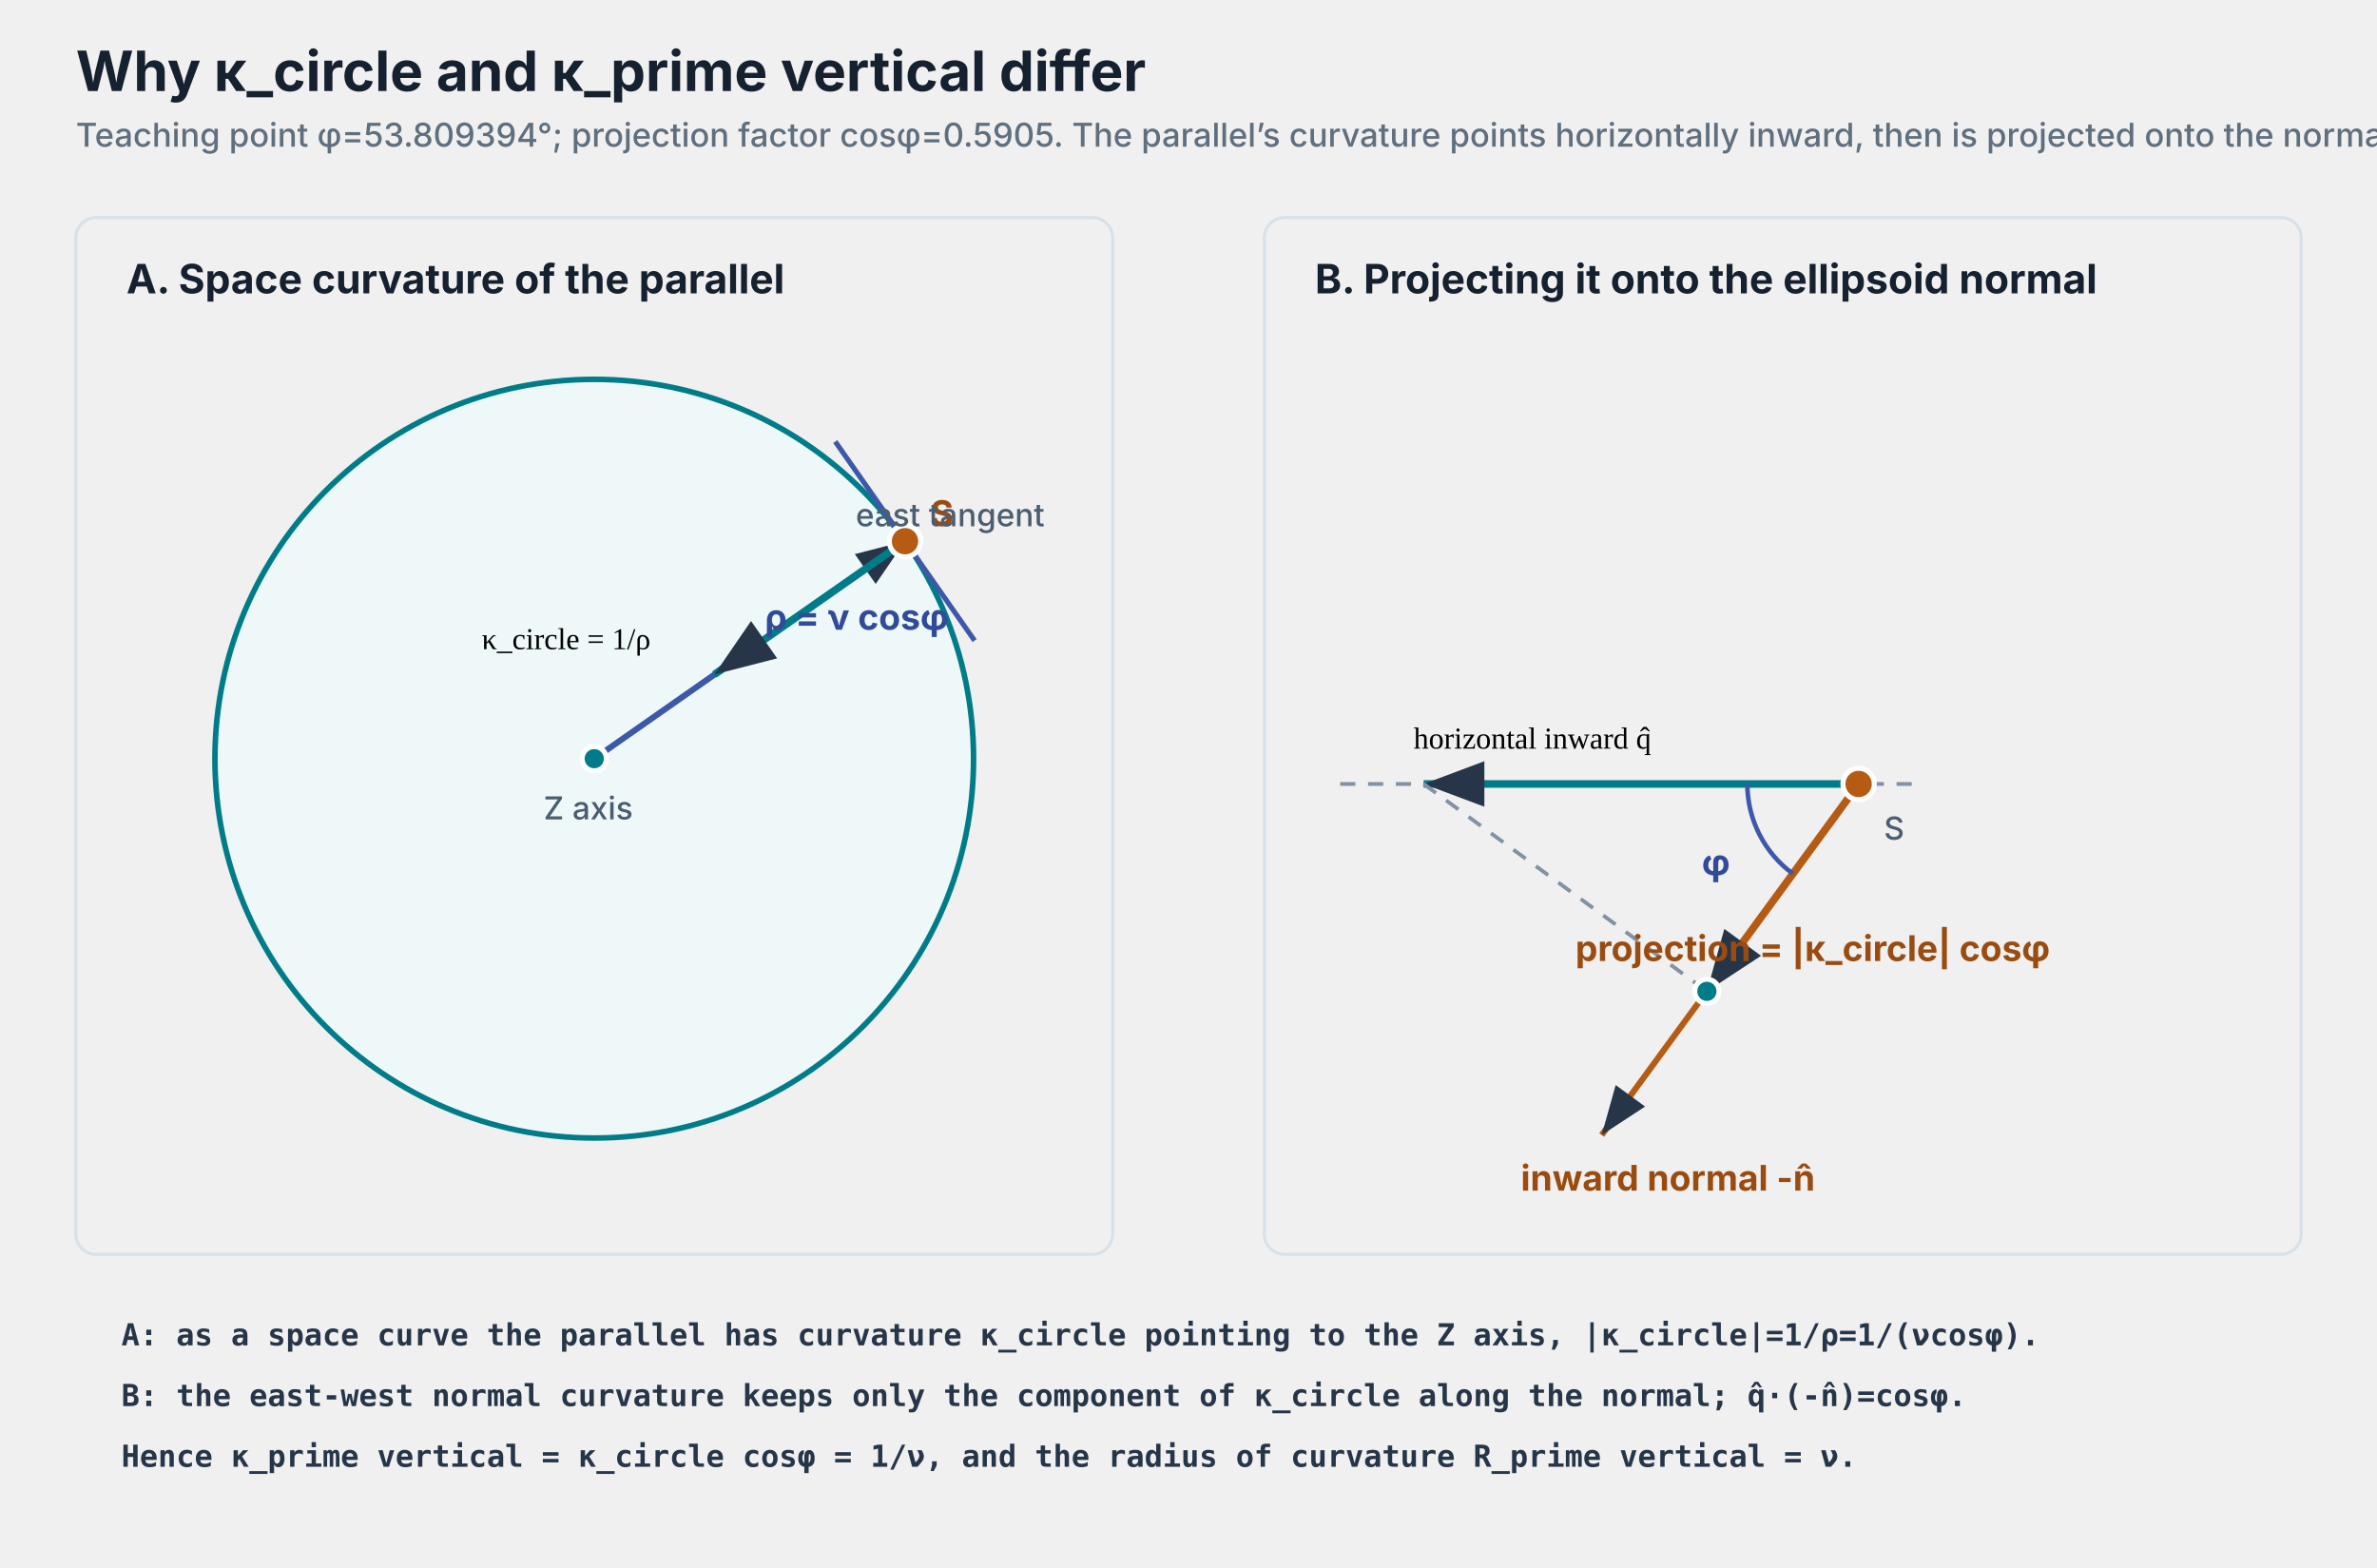
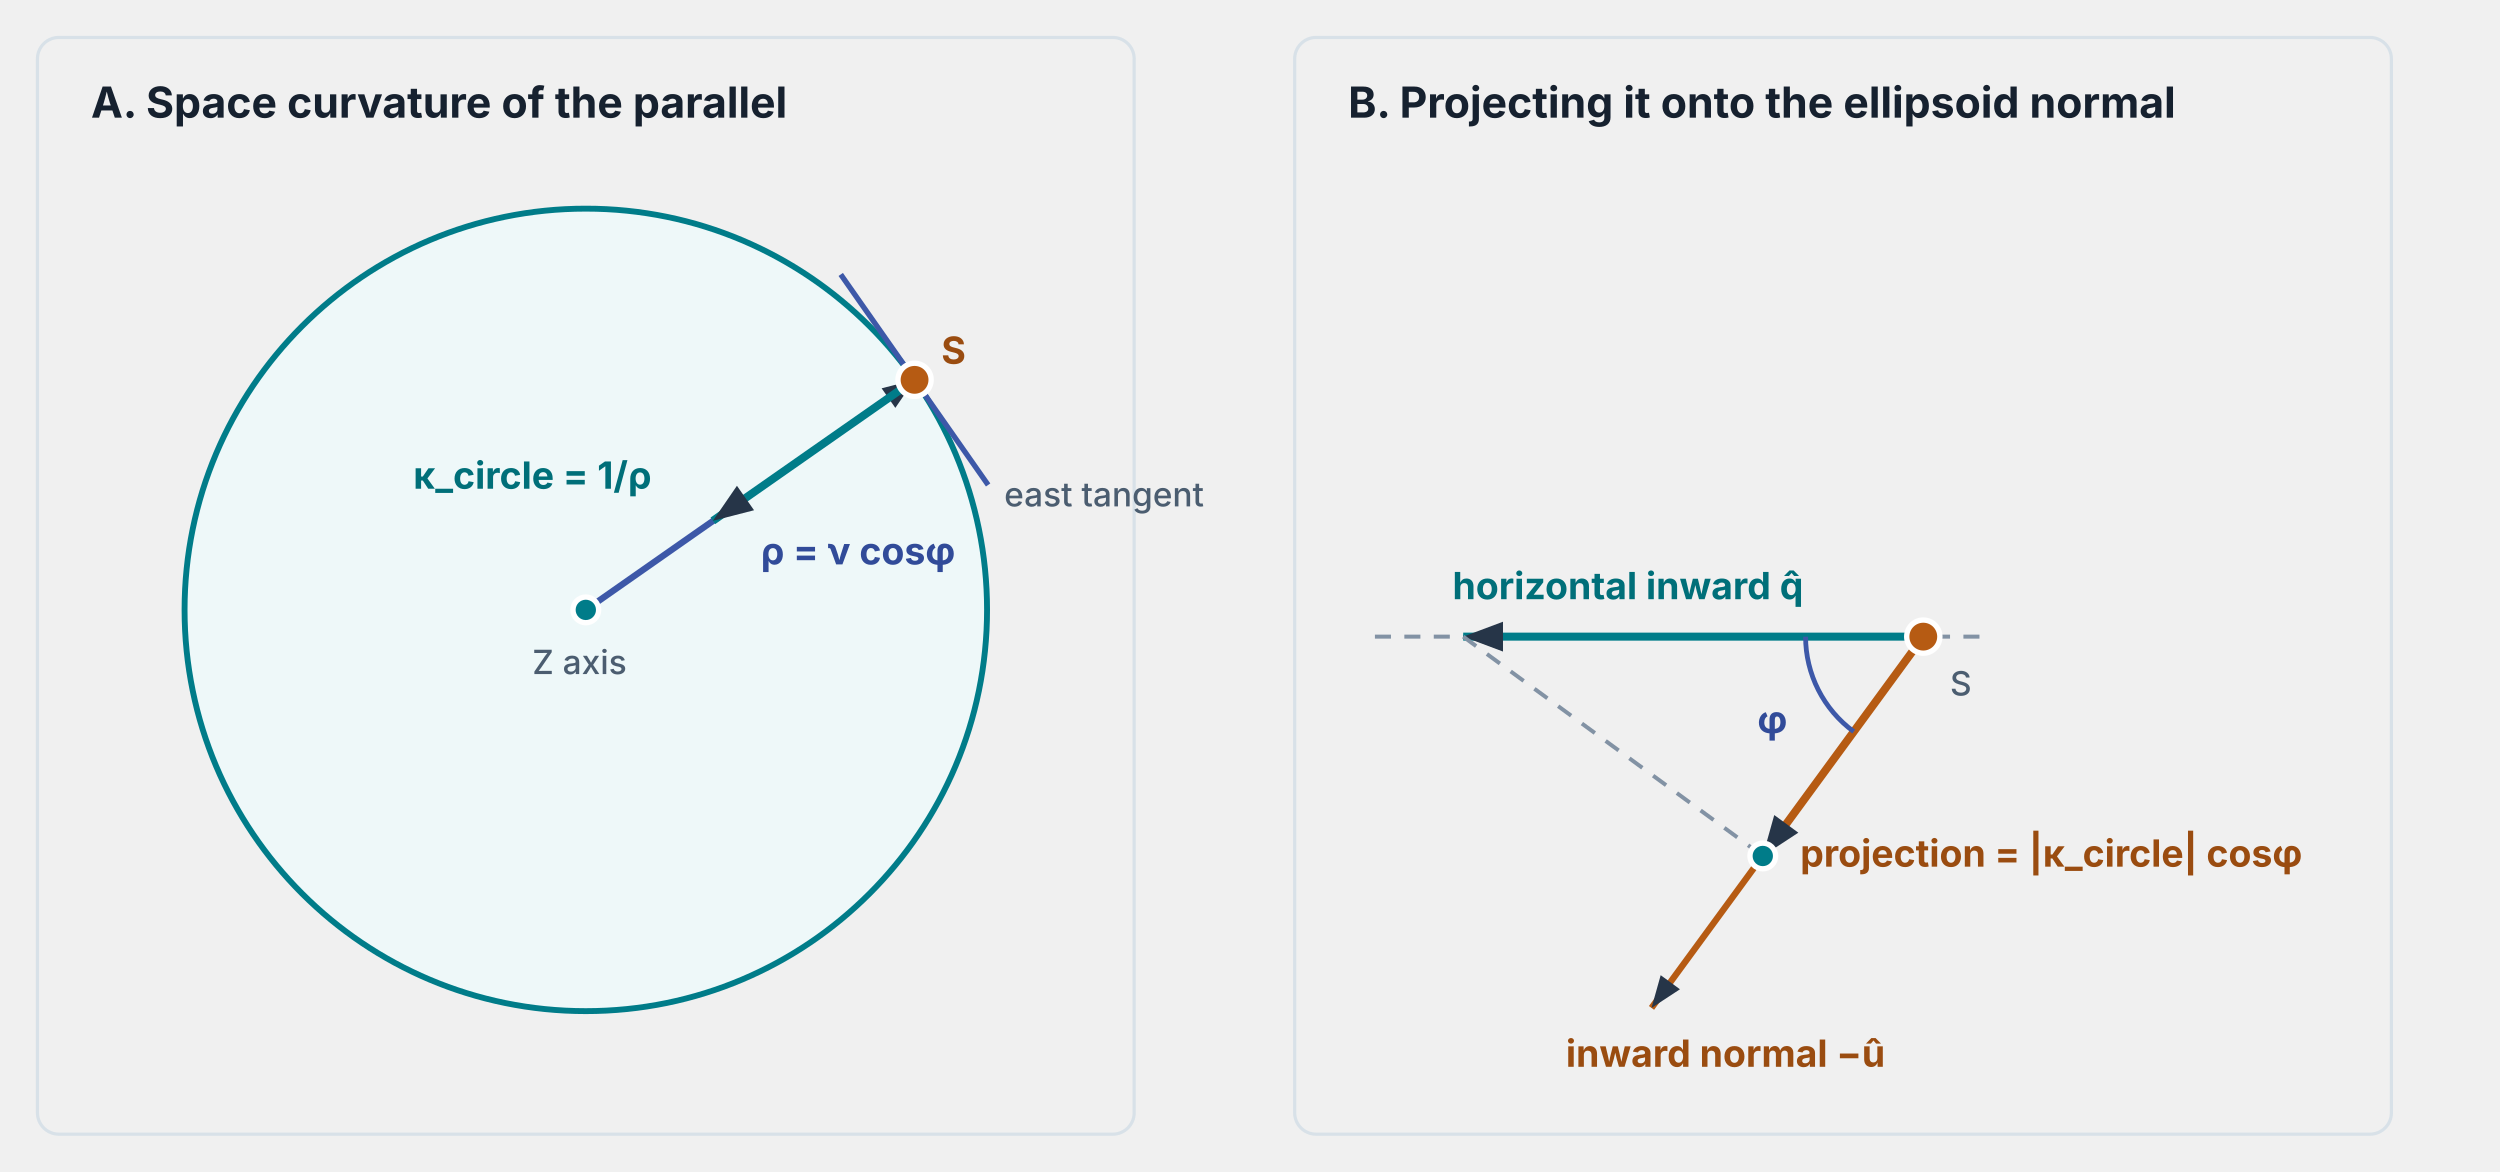
- <svg xmlns="http://www.w3.org/2000/svg" viewBox="0 0 940 620" role="img" aria-labelledby="title">
+ <svg xmlns="http://www.w3.org/2000/svg" viewBox="16.0 72.0 934.6 438.0" role="img" aria-labelledby="title">
  <defs>
-     <marker id="arrow" markerWidth="10" markerHeight="10" refX="8" refY="3" orient="auto" markerUnits="strokeWidth">
+     <marker id="arrow" viewBox="0 0 8 6" markerWidth="4.96" markerHeight="3.72" refX="8" refY="3" orient="auto" markerUnits="strokeWidth">
      <path d="M0,0 L8,3 L0,6 Z" fill="#263548" />
    </marker>
  </defs>
  <style>
svg { background: linear-gradient(180deg, #fbfdff 0%, #f3f7fa 100%); }
- .title { fill: #16212f; font: 700 22px -apple-system, BlinkMacSystemFont, "Segoe UI", sans-serif; }
- .subtitle { fill: #5f6f7e; font: 500 13px -apple-system, BlinkMacSystemFont, "Segoe UI", sans-serif; }
.axis { stroke: #263548; stroke-width: 2.2; marker-end: url(#arrow); }
.ellipse { fill: #e7f7f8; stroke: #207b84; stroke-width: 2.2; }
.helper { stroke: #8292a4; stroke-width: 1.5; stroke-dasharray: 6 5; fill: none; }
.normal { stroke: #b65b13; stroke-width: 2.7; marker-end: url(#arrow); }
.radius { stroke: #3d58a8; stroke-width: 2.4; marker-end: url(#arrow); }
.tangent { stroke: #3d58a8; stroke-width: 2.0; }
+ .arc { fill: none; stroke: #3d58a8; stroke-width: 1.8; }
.point { fill: #007c89; stroke: white; stroke-width: 2.0; }
.surface { fill: #b65b13; stroke: white; stroke-width: 2.0; }
.label { fill: #16212f; font: 650 14px -apple-system, BlinkMacSystemFont, "Segoe UI", sans-serif; }
.small { fill: #4b5d70; font: 500 12.5px -apple-system, BlinkMacSystemFont, "Segoe UI", sans-serif; }
.orange { fill: #9a4c10; font: 650 14px -apple-system, BlinkMacSystemFont, "Segoe UI", sans-serif; }
+ .teal { fill: #006f79; font: 650 14px -apple-system, BlinkMacSystemFont, "Segoe UI", sans-serif; }
.indigo { fill: #314b99; font: 650 14px -apple-system, BlinkMacSystemFont, "Segoe UI", sans-serif; }
- .formula { fill: #263548; font: 600 12px ui-monospace, SFMono-Regular, Menlo, Consolas, monospace; }
</style>
  <style>
.panel-title { fill: #16212f; font: 700 16px -apple-system, BlinkMacSystemFont, "Segoe UI", sans-serif; }
.parallel-circle { fill: #eef8f9; stroke: #007c89; stroke-width: 2.2; }
.kcircle { stroke: #007c89; stroke-width: 3.0; marker-end: url(#arrow); fill: none; }
.projection { stroke: #b65b13; stroke-width: 3.0; marker-end: url(#arrow); fill: none; }
.normal-line { stroke: #b65b13; stroke-width: 2.4; marker-end: url(#arrow); fill: none; }
- .arc { fill: none; stroke: #3d58a8; stroke-width: 1.8; }
.panel-box { fill: none; stroke: #d8e1e8; stroke-width: 1.2; }
</style>
-   <text class="title" x="30" y="36">Why κ_circle and κ_prime vertical differ</text>
-   <text class="subtitle" x="30" y="58">Teaching point φ=53.809394°; projection factor cosφ=0.5905. The parallel’s curvature points horizontally inward, then is projected onto the normal.</text>
  <rect class="panel-box" x="30" y="86" width="410" height="410" rx="8" />
  <rect class="panel-box" x="500" y="86" width="410" height="410" rx="8" />
  <text class="panel-title" x="50" y="116">A. Space curvature of the parallel</text>
  <text class="panel-title" x="520" y="116">B. Projecting it onto the ellipsoid normal</text>
  <circle class="parallel-circle" cx="235.0" cy="300.0" r="150.0" />
  <line class="radius" x1="235.0" y1="300.0" x2="357.9" y2="214.0" />
  <line class="tangent" x1="385.4" y1="253.3" x2="330.3" y2="174.6" />
  <line class="kcircle" x1="357.9" y1="214.0" x2="282.5" y2="266.7" />
  <circle class="surface" cx="357.9" cy="214.0" r="6.2" />
  <circle class="point" cx="235.0" cy="300.0" r="4.8" />
  <text class="small" x="215.0" y="324.0">Z axis</text>
  <text class="orange" x="367.9" y="208.0">S</text>
-   <text class="indigo" x="302.4" y="249.0">ρ = ν cosφ</text>
-   <text class="teal" x="190.5" y="256.7">κ_circle = 1/ρ</text>
-   <text class="small" x="338.4" y="208.1">east tangent</text>
+   <text class="indigo" x="300.4" y="283.0">ρ = ν cosφ</text>
+   <text class="teal" x="170.5" y="254.7">κ_circle = 1/ρ</text>
+   <text class="small" x="391.4" y="261.3">east tangent</text>
  <line class="helper" x1="530.0" y1="310.0" x2="757.0" y2="310.0" />
  <line class="kcircle" x1="735.0" y1="310.0" x2="563.0" y2="310.0" />
  <line class="normal-line" x1="735.0" y1="310.0" x2="633.4" y2="448.8" />
  <line class="projection" x1="735.0" y1="310.0" x2="675.0" y2="392.0" />
  <line class="helper" x1="563.0" y1="310.0" x2="675.0" y2="392.0" />
  <circle class="surface" cx="735.0" cy="310.0" r="6.2" />
  <circle class="point" cx="675.0" cy="392.0" r="4.8" />
  <path class="arc" d="M 691.0,310.0 A 44.0,44.0 0 0 0 709.0,345.5" />
  <text class="indigo" x="673.0" y="346.0">φ</text>
-   <text class="teal" x="559.0" y="296.0">horizontal inward q̂</text>
-   <text class="orange" x="601.4" y="470.8">inward normal -n̂</text>
-   <text class="orange" x="623.0" y="380.0">projection = |κ_circle| cosφ</text>
+   <text class="teal" x="559.0" y="296.0">horizontal inward q<tspan dx="-0.545em">ˆ</tspan>
+   </text>
+   <text class="orange" x="601.4" y="470.8">inward normal −û</text>
+   <text class="orange" x="689.0" y="396.0">projection = |κ_circle| cosφ</text>
  <text class="small" x="745.0" y="332.0">S</text>
-   <text class="formula" x="48" y="532">A: as a space curve the parallel has curvature κ_circle pointing to the Z axis, |κ_circle|=1/ρ=1/(νcosφ).</text>
-   <text class="formula" x="48" y="556">B: the east-west normal curvature keeps only the component of κ_circle along the normal; q̂·(-n̂)=cosφ.</text>
-   <text class="formula" x="48" y="580">Hence κ_prime vertical = κ_circle cosφ = 1/ν, and the radius of curvature R_prime vertical = ν.</text>
</svg>
